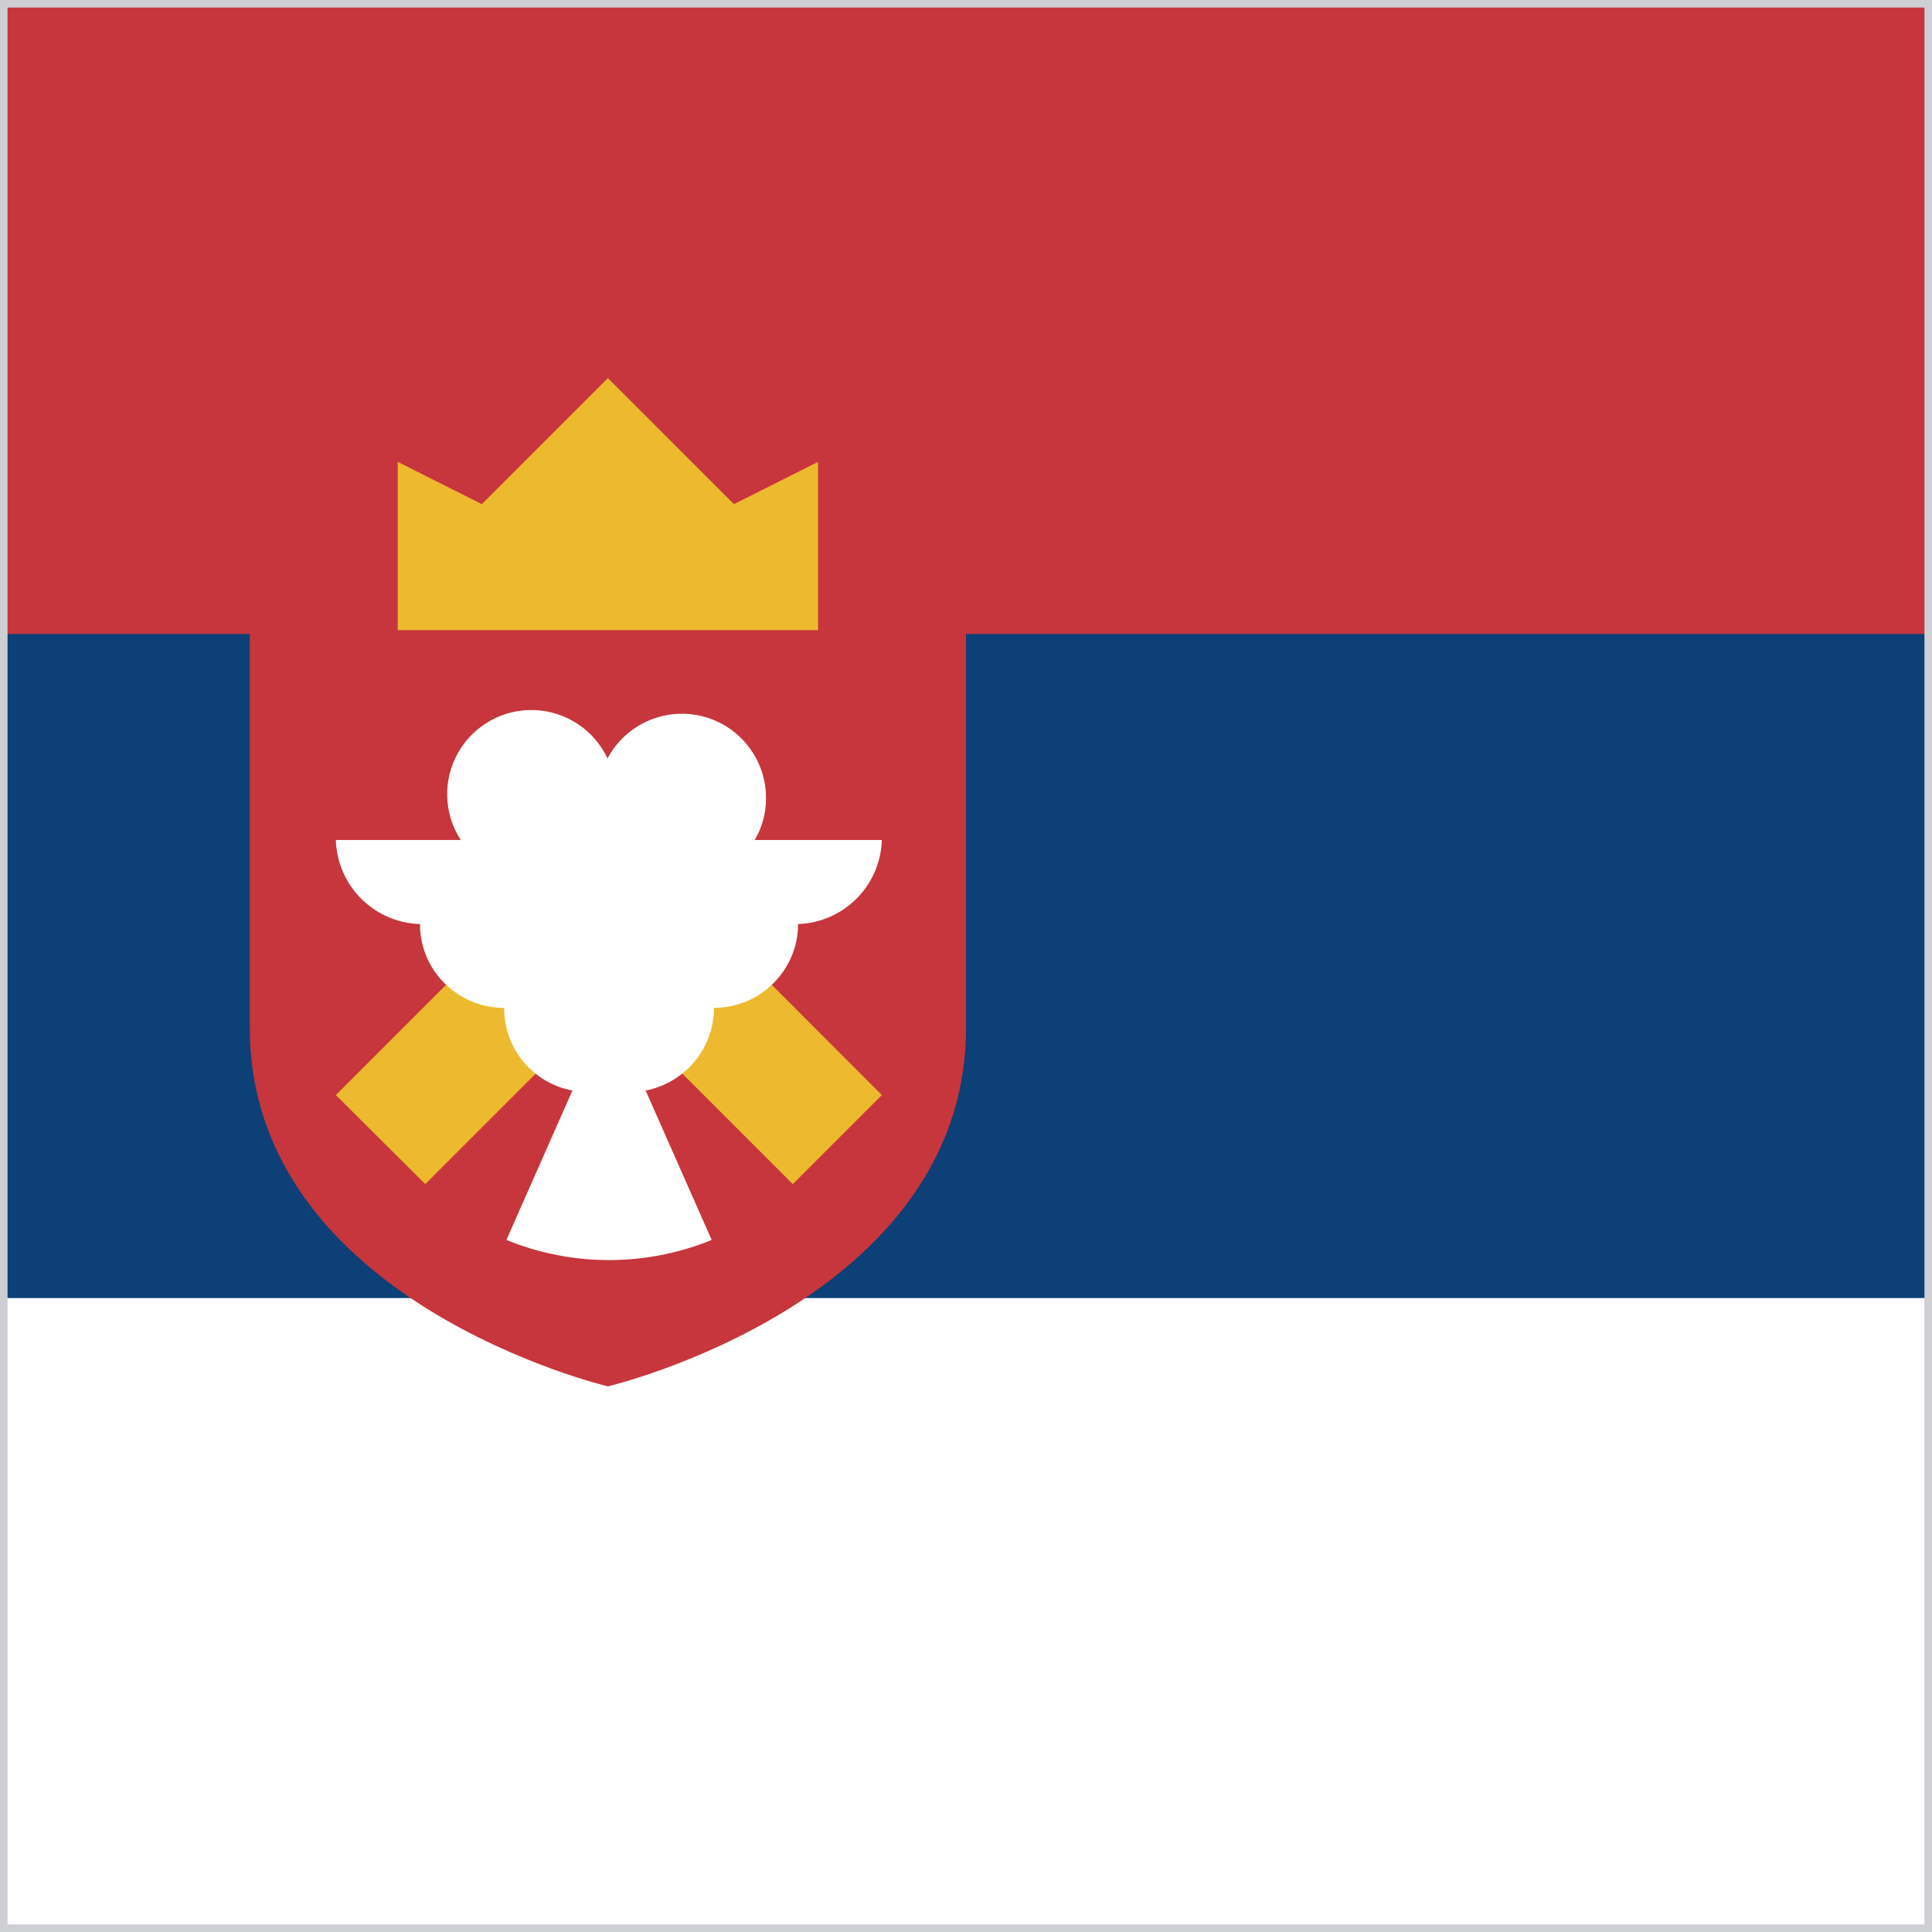
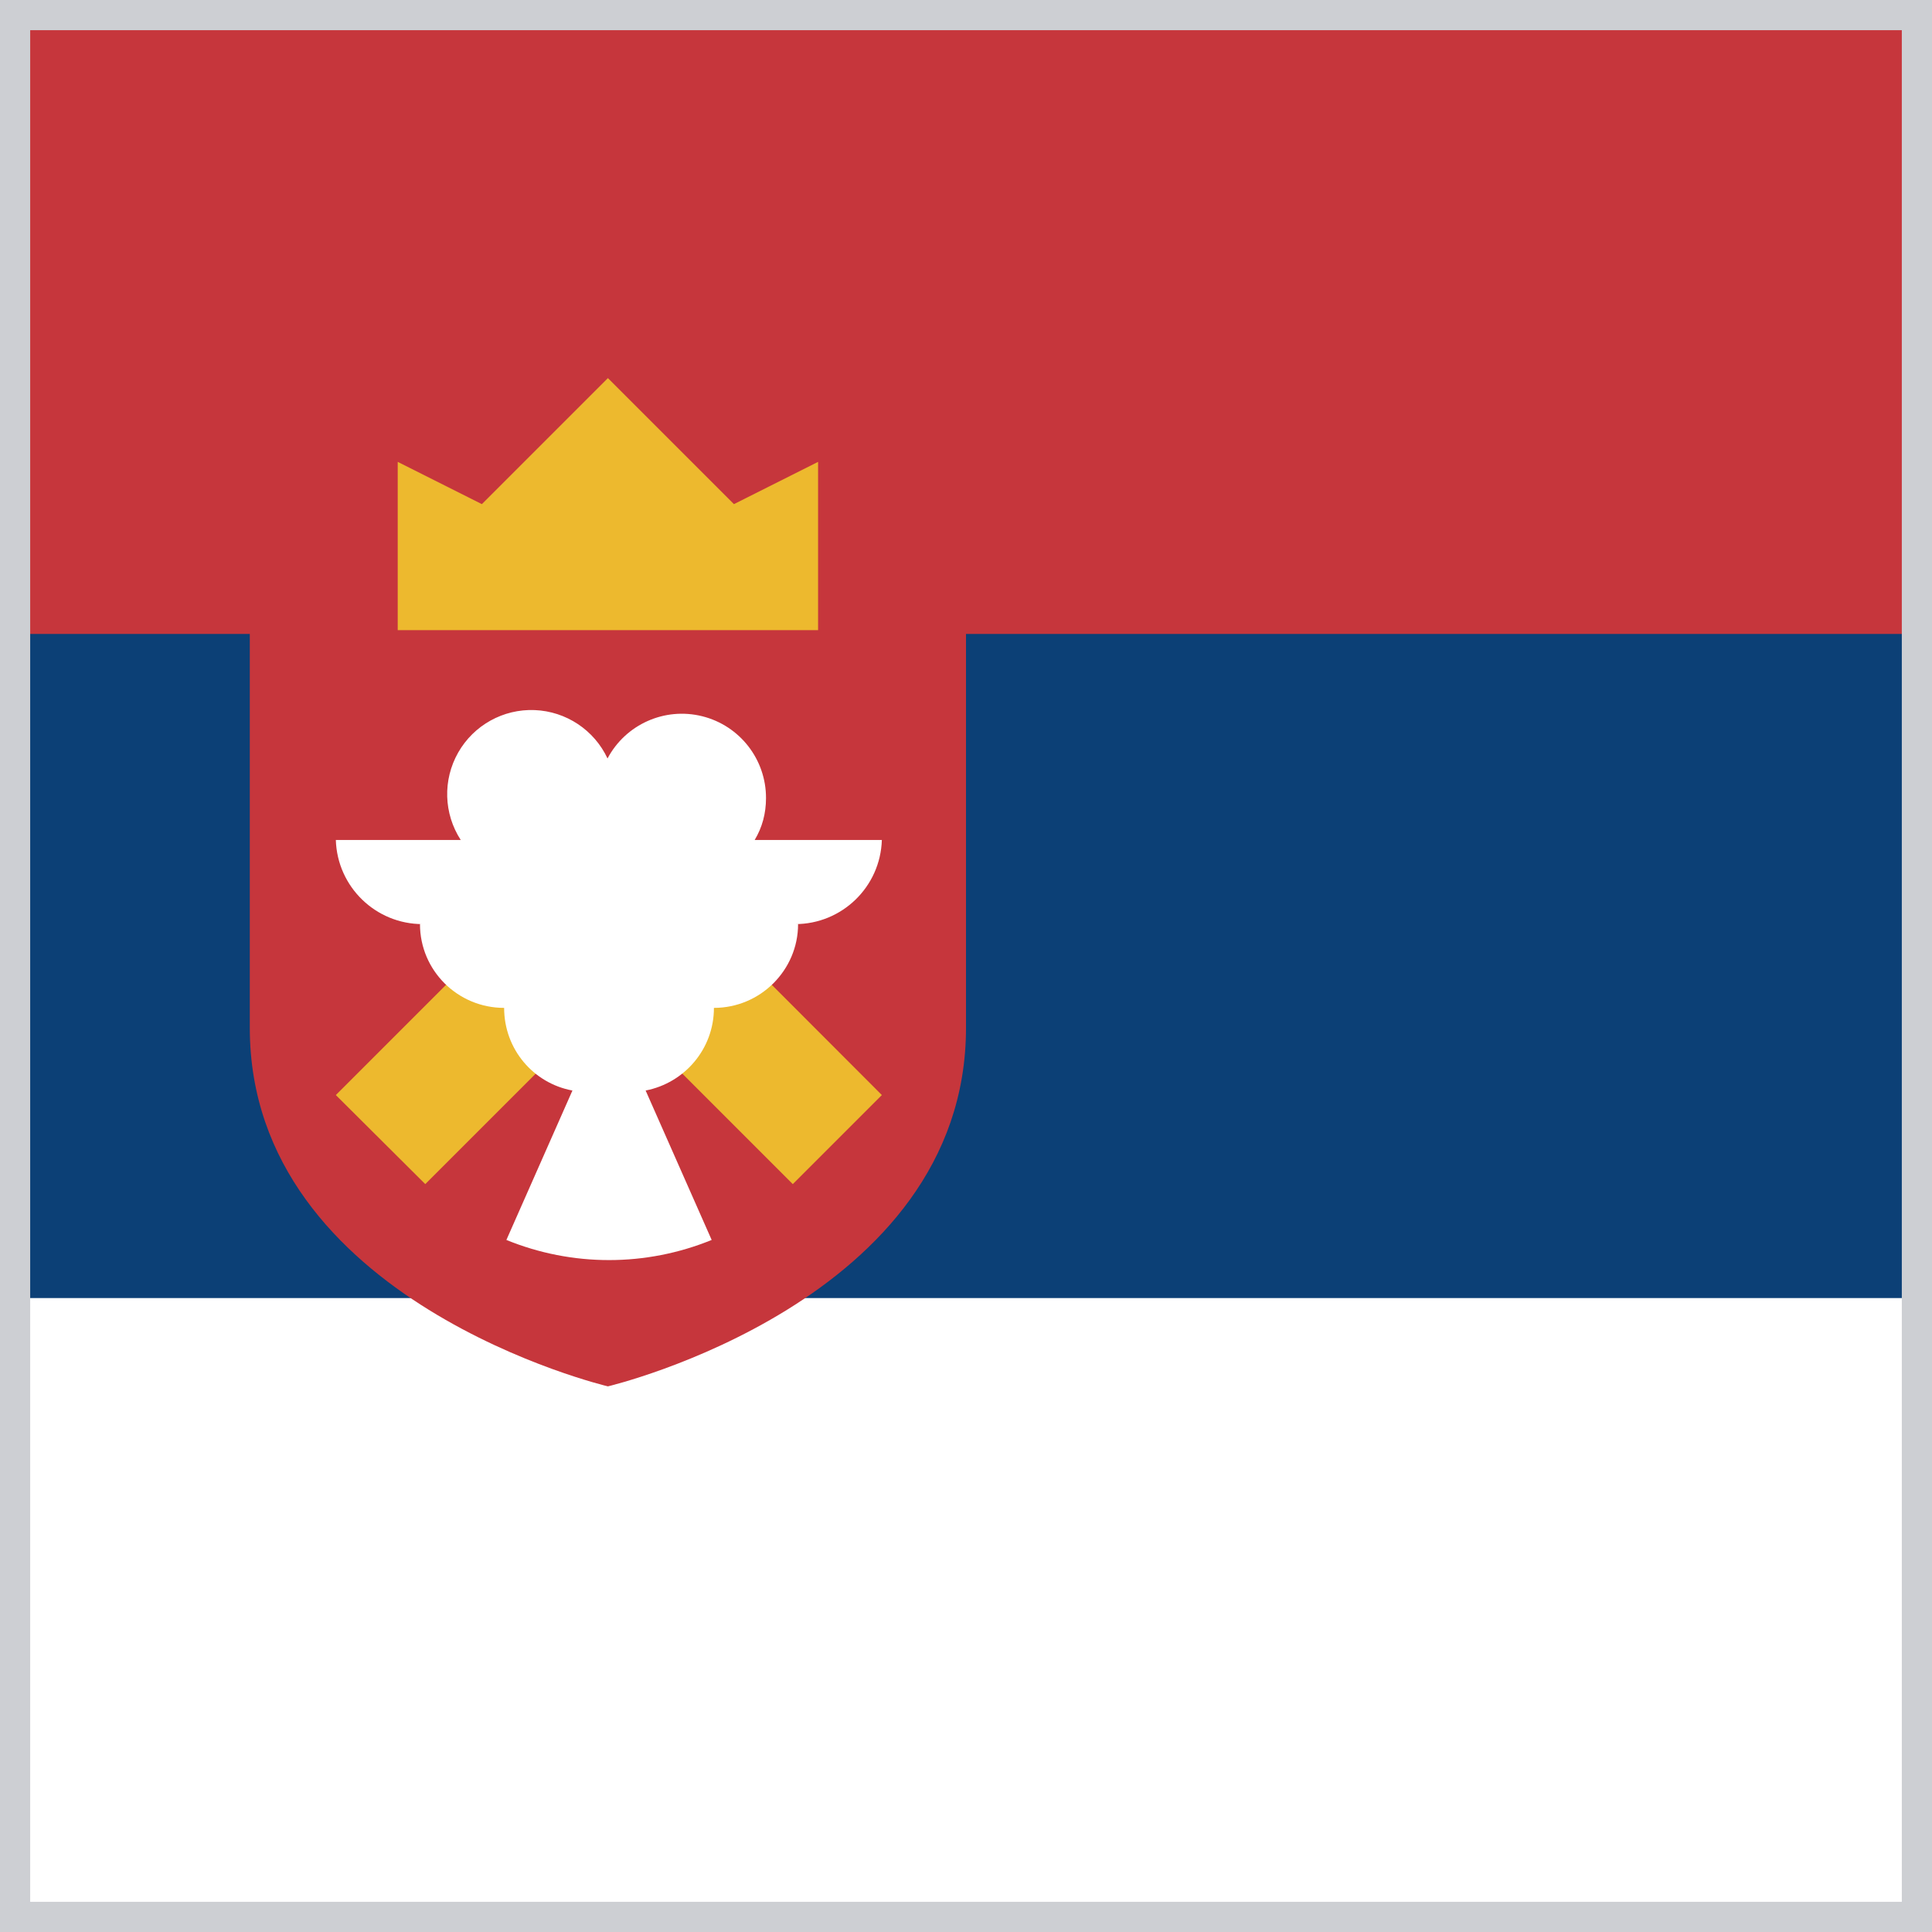
<svg xmlns="http://www.w3.org/2000/svg" width="512" height="512" viewBox="0 0 512 512">
  <defs>
    <clipPath id="r">
      <rect width="512" height="512" />
    </clipPath>
  </defs>
  <g clip-path="url(#r)">
    <path fill="#0C4076" d="M512 376H0V136h512z" />
    <path fill="#C6363C" d="M512 168H0V0h512z" />
    <path fill="#FFFFFF" d="M512 512H0V344h512z" />
    <path fill="#C6363C" d="M66.2 144.7v127.7c0 72.6 94.9 95 94.9 95s94.9-22.4 94.9-95V144.7z" />
    <path fill="#EDB92E" d="M105.4 167h111.4v-44.6l-22.3 11.2-33.4-33.4-33.4 33.4-22.3-11.2zm128.3 123.2-72.3-72.4L89 290.2l23.7 23.6 48.7-48.7 48.7 48.7z" />
    <path fill="#FFFFFF" d="M233.7 222.6H200q3-5 3-11.1a22.3 22.3 0 0 0-42-10.5 22.3 22.3 0 1 0-38.9 21.6H89a23 23 0 0 0 23 22.3h-.7c0 12.3 10 22.2 22.3 22.2 0 11 7.8 20 18.1 21.9l-17.5 39.6a72 72 0 0 0 54.4 0L171.1 289c10.3-2 18.1-11 18.1-21.9 12.3 0 22.3-10 22.3-22.2h-.8a23 23 0 0 0 23-22.3" />
-     <rect width="512" height="512" fill="none" stroke="#cdcfd3" stroke-width="4" />
+     <rect width="512" height="512" fill="none" stroke="#cdcfd3" stroke-width="16" />
  </g>
</svg>
